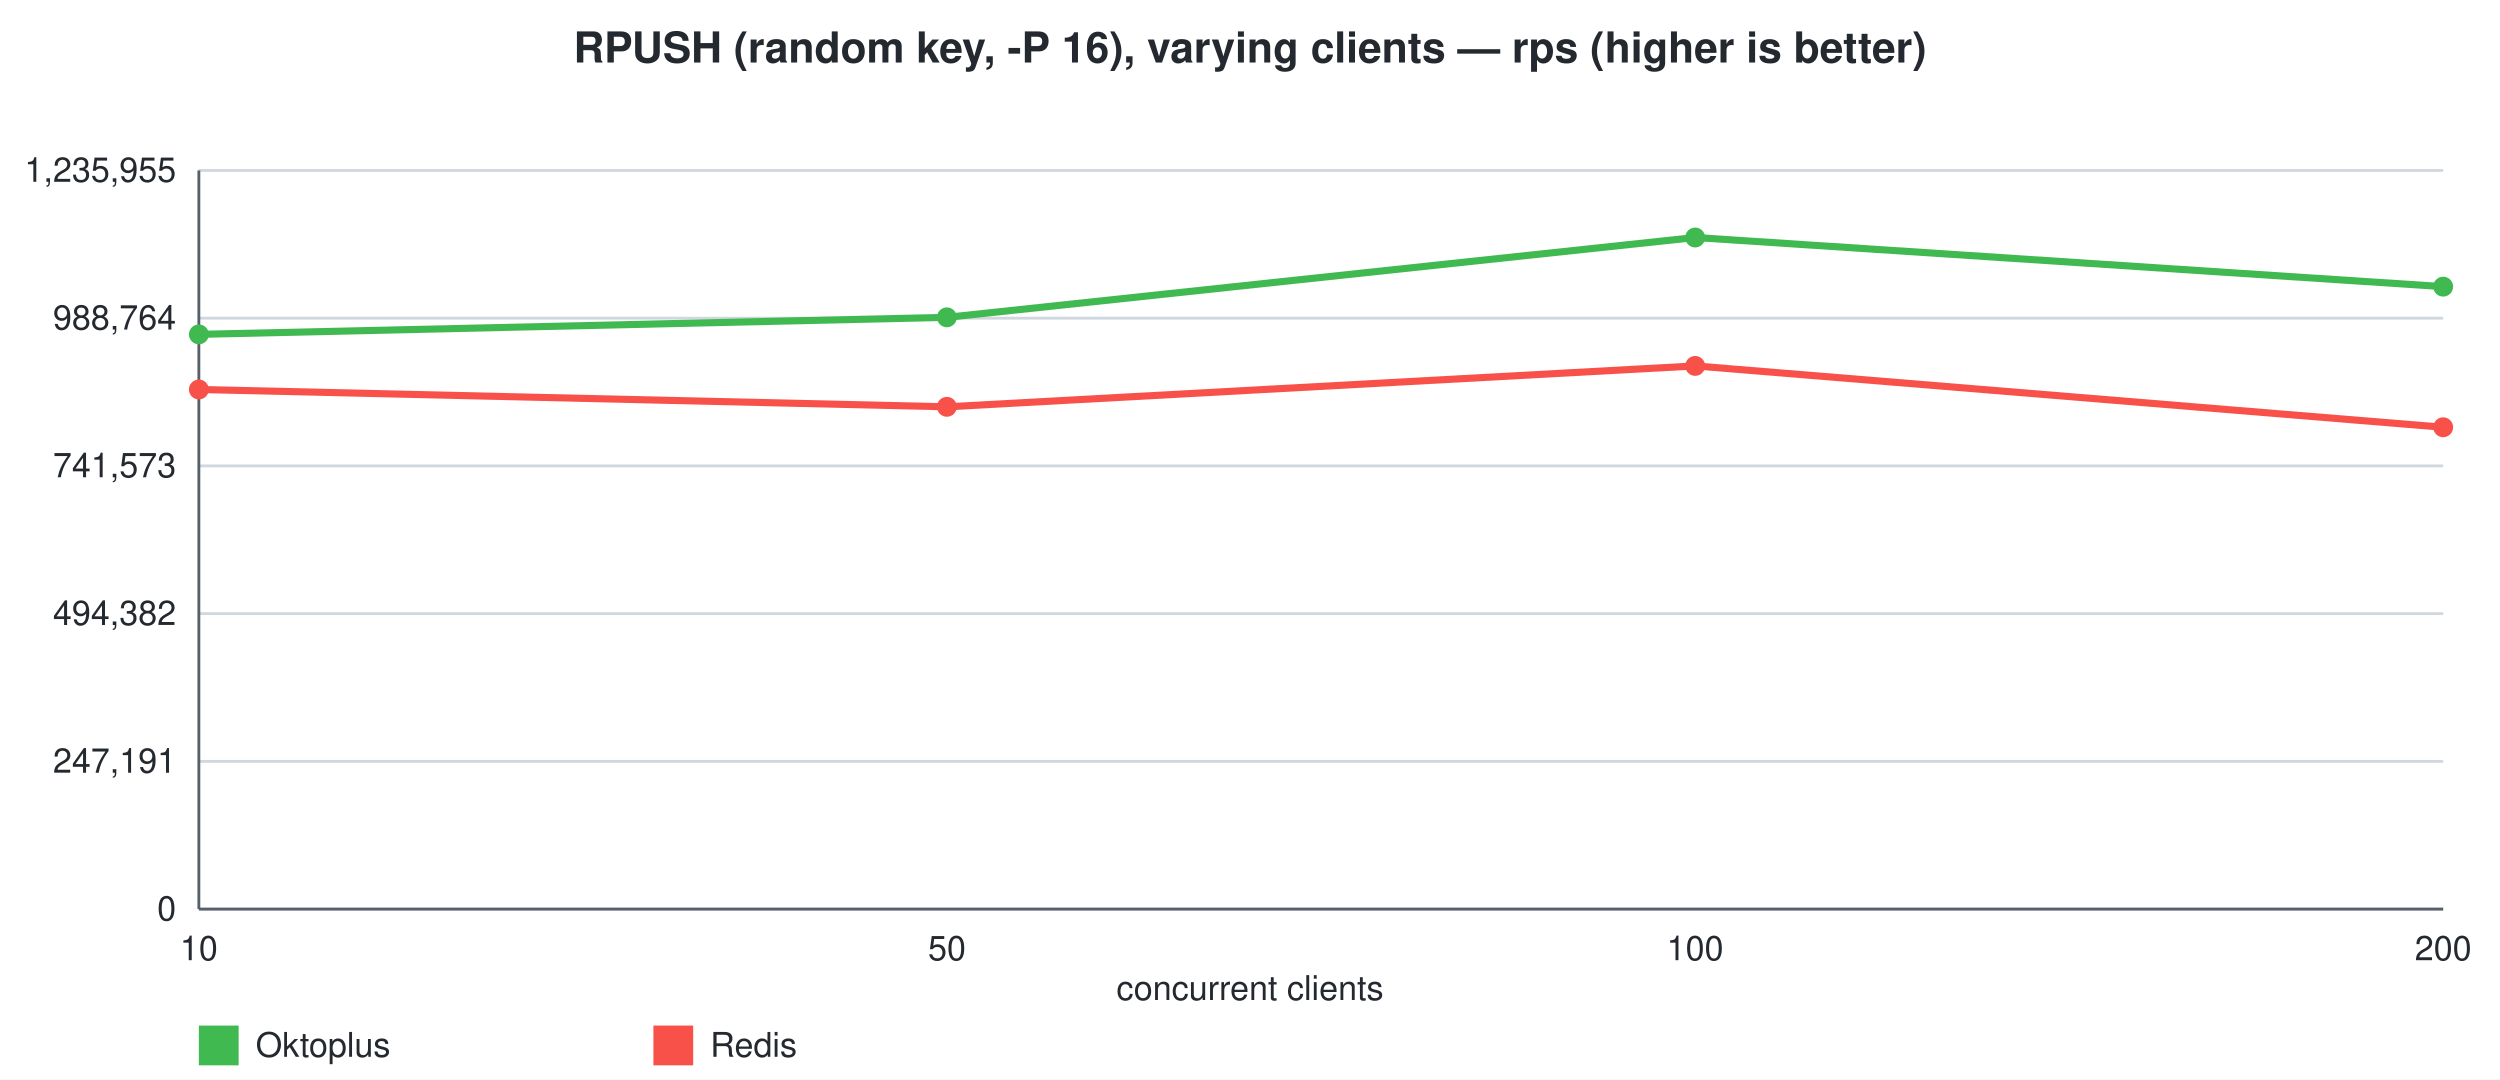
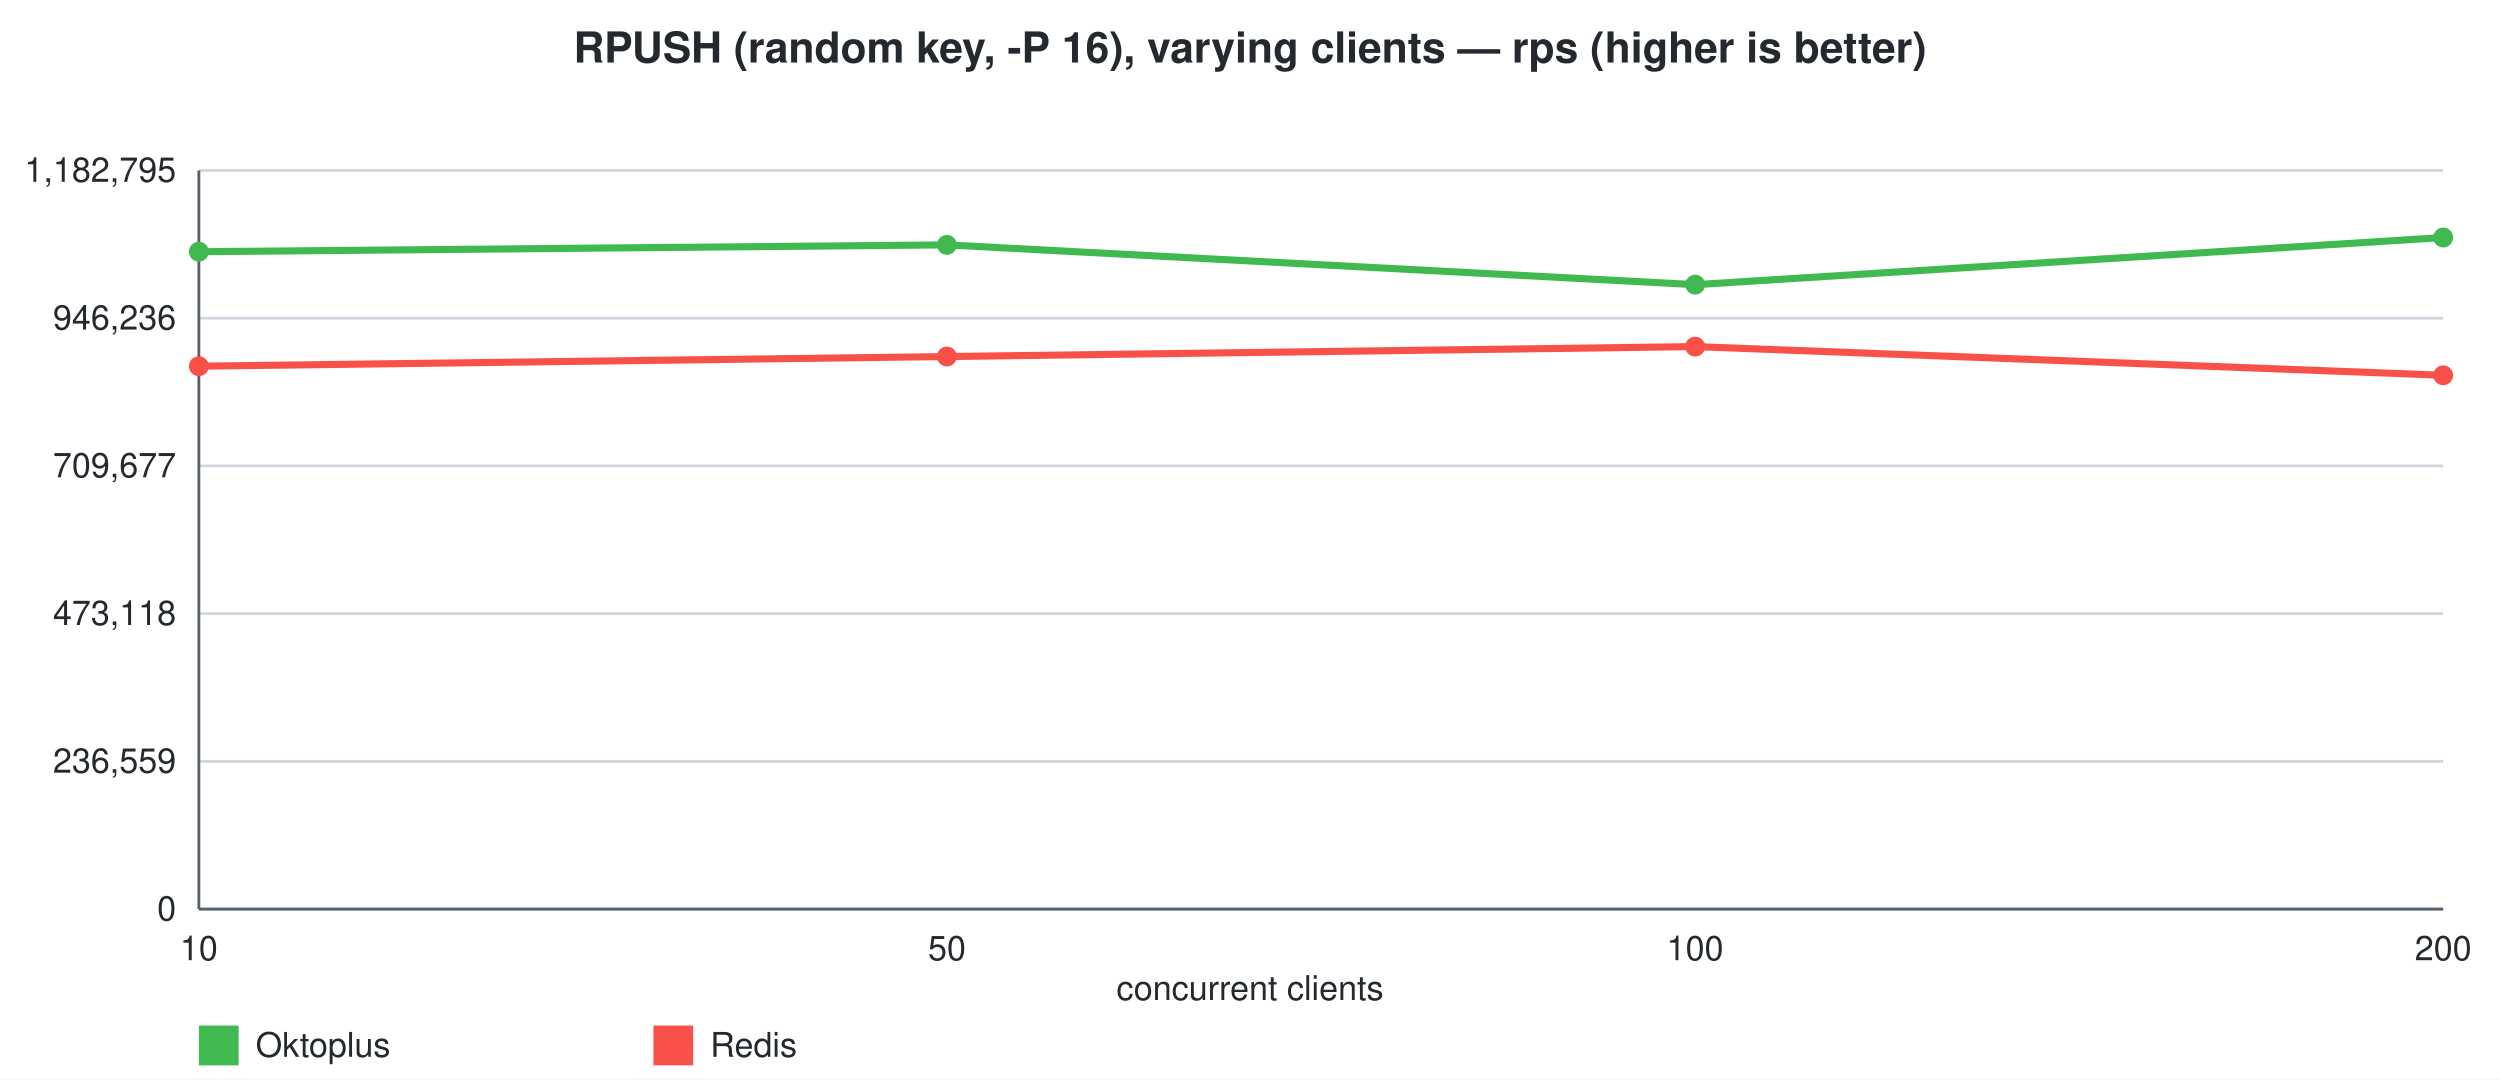
<svg xmlns="http://www.w3.org/2000/svg" width="880" height="380" viewBox="0 0 880 380" font-family="-apple-system, Segoe UI, Helvetica, Arial, sans-serif" font-size="12">
  <rect width="880" height="380" fill="#ffffff" />
  <text x="440.0" y="22" text-anchor="middle" fill="#24292f" font-size="15" font-weight="600">RPUSH (random key, -P 16), varying clients — rps (higher is better)</text>
  <line x1="70" y1="320.0" x2="860" y2="320.0" stroke="#d0d7de" stroke-width="1" />
  <text x="62" y="324.0" text-anchor="end" fill="#24292f">0</text>
  <line x1="70" y1="268.0" x2="860" y2="268.0" stroke="#d0d7de" stroke-width="1" />
-   <text x="62" y="272.0" text-anchor="end" fill="#24292f">247,191</text>
+   <text x="62" y="272.0" text-anchor="end" fill="#24292f">236,559</text>
  <line x1="70" y1="216.0" x2="860" y2="216.0" stroke="#d0d7de" stroke-width="1" />
-   <text x="62" y="220.0" text-anchor="end" fill="#24292f">494,382</text>
+   <text x="62" y="220.0" text-anchor="end" fill="#24292f">473,118</text>
  <line x1="70" y1="164.0" x2="860" y2="164.0" stroke="#d0d7de" stroke-width="1" />
-   <text x="62" y="168.0" text-anchor="end" fill="#24292f">741,573</text>
+   <text x="62" y="168.0" text-anchor="end" fill="#24292f">709,677</text>
  <line x1="70" y1="112.0" x2="860" y2="112.0" stroke="#d0d7de" stroke-width="1" />
-   <text x="62" y="116.0" text-anchor="end" fill="#24292f">988,764</text>
+   <text x="62" y="116.0" text-anchor="end" fill="#24292f">946,236</text>
  <line x1="70" y1="60.0" x2="860" y2="60.0" stroke="#d0d7de" stroke-width="1" />
-   <text x="62" y="64.0" text-anchor="end" fill="#24292f">1,235,955</text>
+   <text x="62" y="64.0" text-anchor="end" fill="#24292f">1,182,795</text>
  <line x1="70" y1="60" x2="70" y2="320" stroke="#57606a" stroke-width="1" />
  <line x1="70" y1="320" x2="860" y2="320" stroke="#57606a" stroke-width="1" />
  <text x="70.0" y="338" text-anchor="middle" fill="#24292f">10</text>
  <text x="333.333" y="338" text-anchor="middle" fill="#24292f">50</text>
  <text x="596.667" y="338" text-anchor="middle" fill="#24292f">100</text>
  <text x="860.0" y="338" text-anchor="middle" fill="#24292f">200</text>
  <text x="440.0" y="352" text-anchor="middle" fill="#24292f">concurrent clients</text>
-   <polyline fill="none" stroke="#3fb950" stroke-width="2.5" points="70.0,117.7 333.3,111.7 596.7,83.6 860.0,100.9" />
-   <circle cx="70.0" cy="117.7" r="3.5" fill="#3fb950" />
-   <circle cx="333.3" cy="111.7" r="3.5" fill="#3fb950" />
-   <circle cx="596.7" cy="83.6" r="3.5" fill="#3fb950" />
-   <circle cx="860.0" cy="100.9" r="3.5" fill="#3fb950" />
-   <polyline fill="none" stroke="#f85149" stroke-width="2.5" points="70.0,137.1 333.3,143.2 596.7,128.8 860.0,150.4" />
-   <circle cx="70.0" cy="137.1" r="3.5" fill="#f85149" />
-   <circle cx="333.3" cy="143.2" r="3.5" fill="#f85149" />
-   <circle cx="596.7" cy="128.8" r="3.5" fill="#f85149" />
-   <circle cx="860.0" cy="150.4" r="3.5" fill="#f85149" />
+   <polyline fill="none" stroke="#3fb950" stroke-width="2.5" points="70.0,88.6 333.3,86.2 596.7,100.2 860.0,83.6" />
+   <circle cx="70.0" cy="88.6" r="3.5" fill="#3fb950" />
+   <circle cx="333.3" cy="86.2" r="3.5" fill="#3fb950" />
+   <circle cx="596.7" cy="100.2" r="3.5" fill="#3fb950" />
+   <circle cx="860.0" cy="83.6" r="3.5" fill="#3fb950" />
+   <polyline fill="none" stroke="#f85149" stroke-width="2.5" points="70.0,128.9 333.3,125.5 596.7,122.0 860.0,132.1" />
+   <circle cx="70.0" cy="128.9" r="3.5" fill="#f85149" />
+   <circle cx="333.3" cy="125.5" r="3.5" fill="#f85149" />
+   <circle cx="596.7" cy="122.0" r="3.5" fill="#f85149" />
+   <circle cx="860.0" cy="132.1" r="3.5" fill="#f85149" />
  <rect x="70" y="361" width="14" height="14" fill="#3fb950" />
  <text x="90" y="372" fill="#24292f">Oktoplus</text>
  <rect x="230" y="361" width="14" height="14" fill="#f85149" />
  <text x="250" y="372" fill="#24292f">Redis</text>
</svg>
